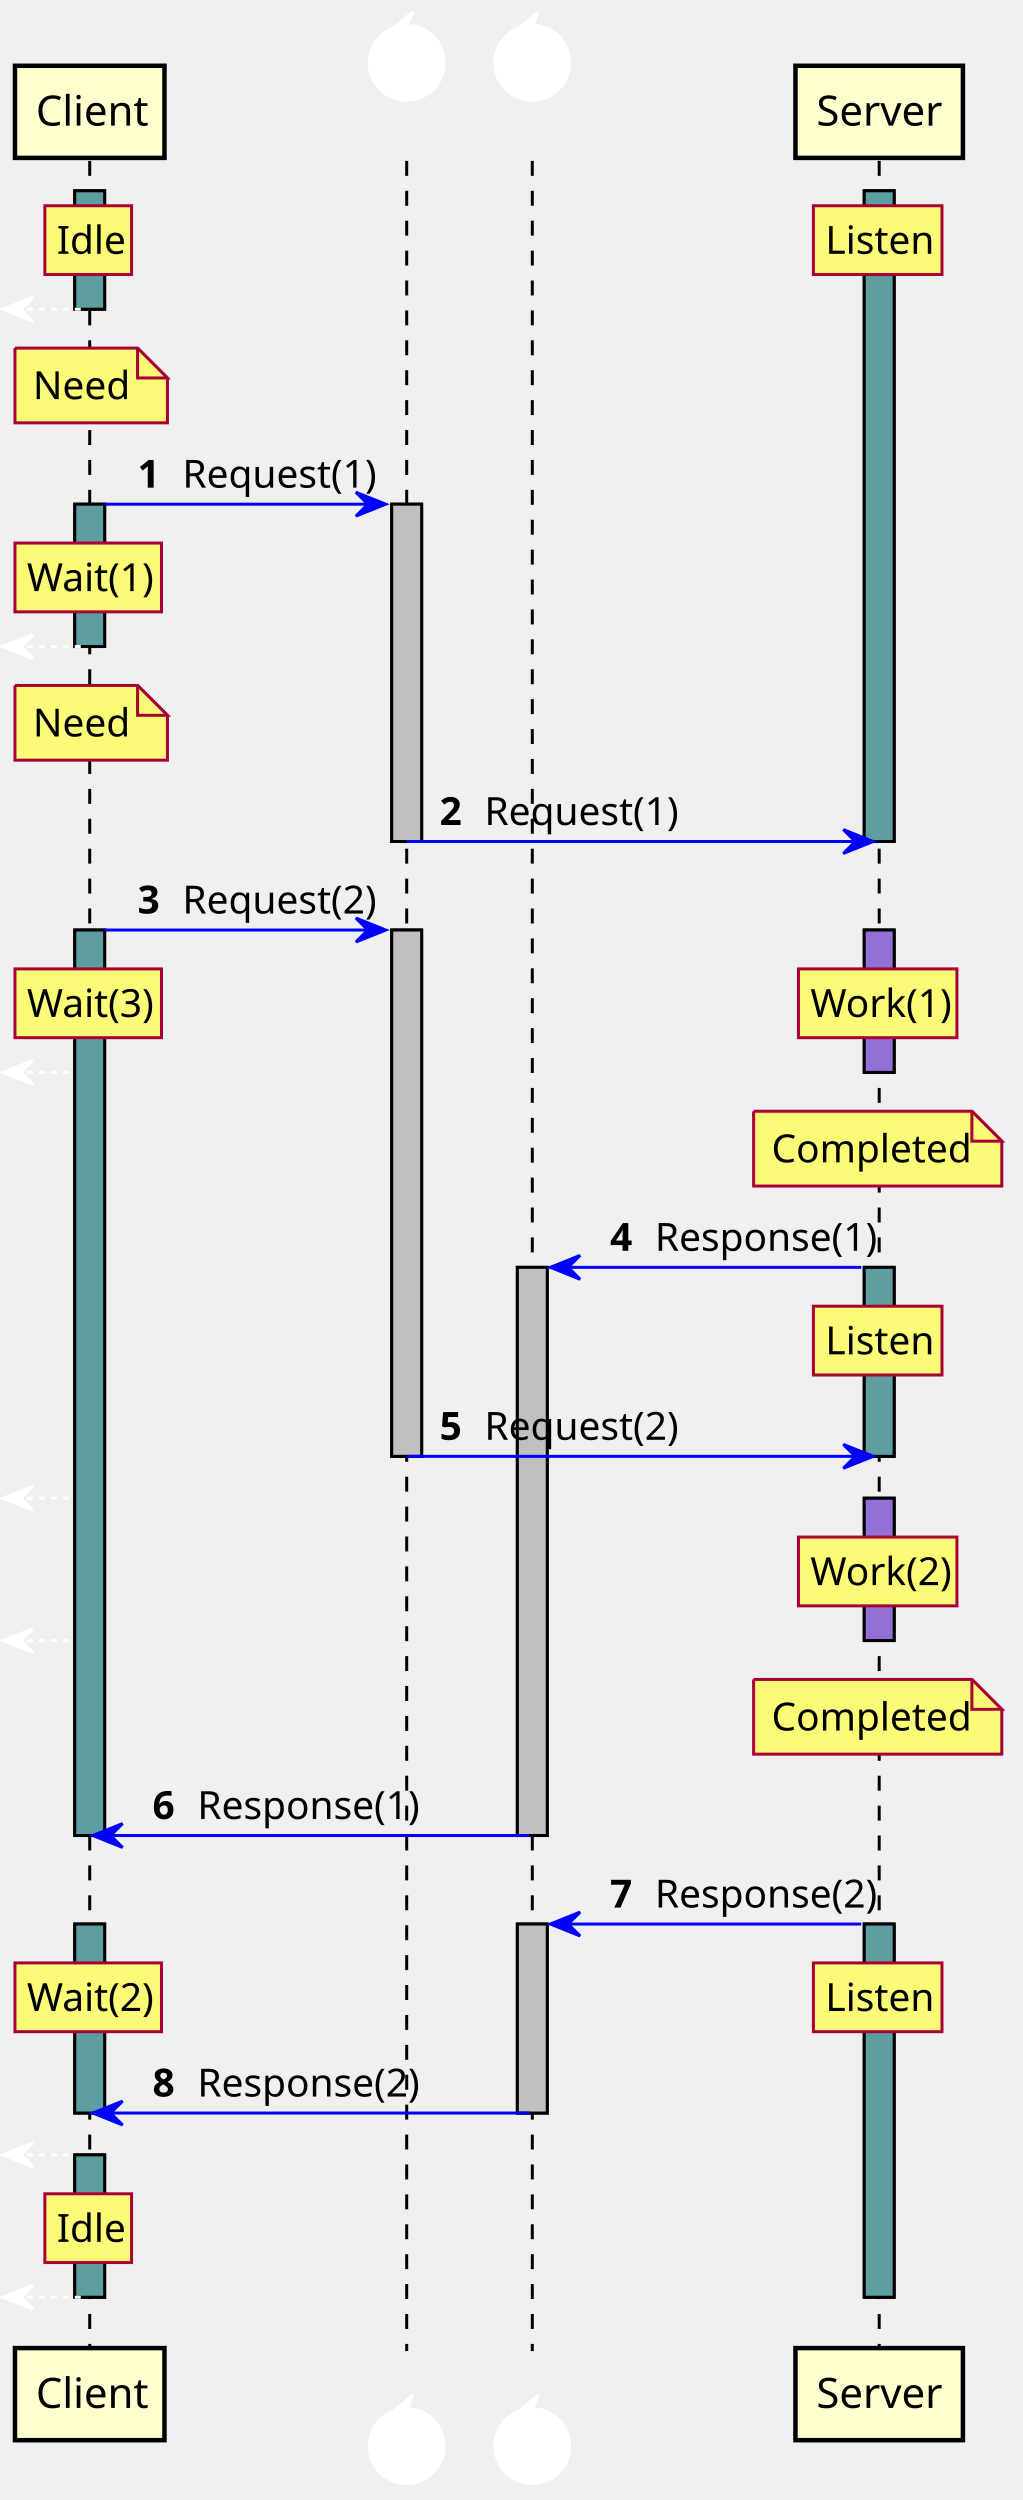
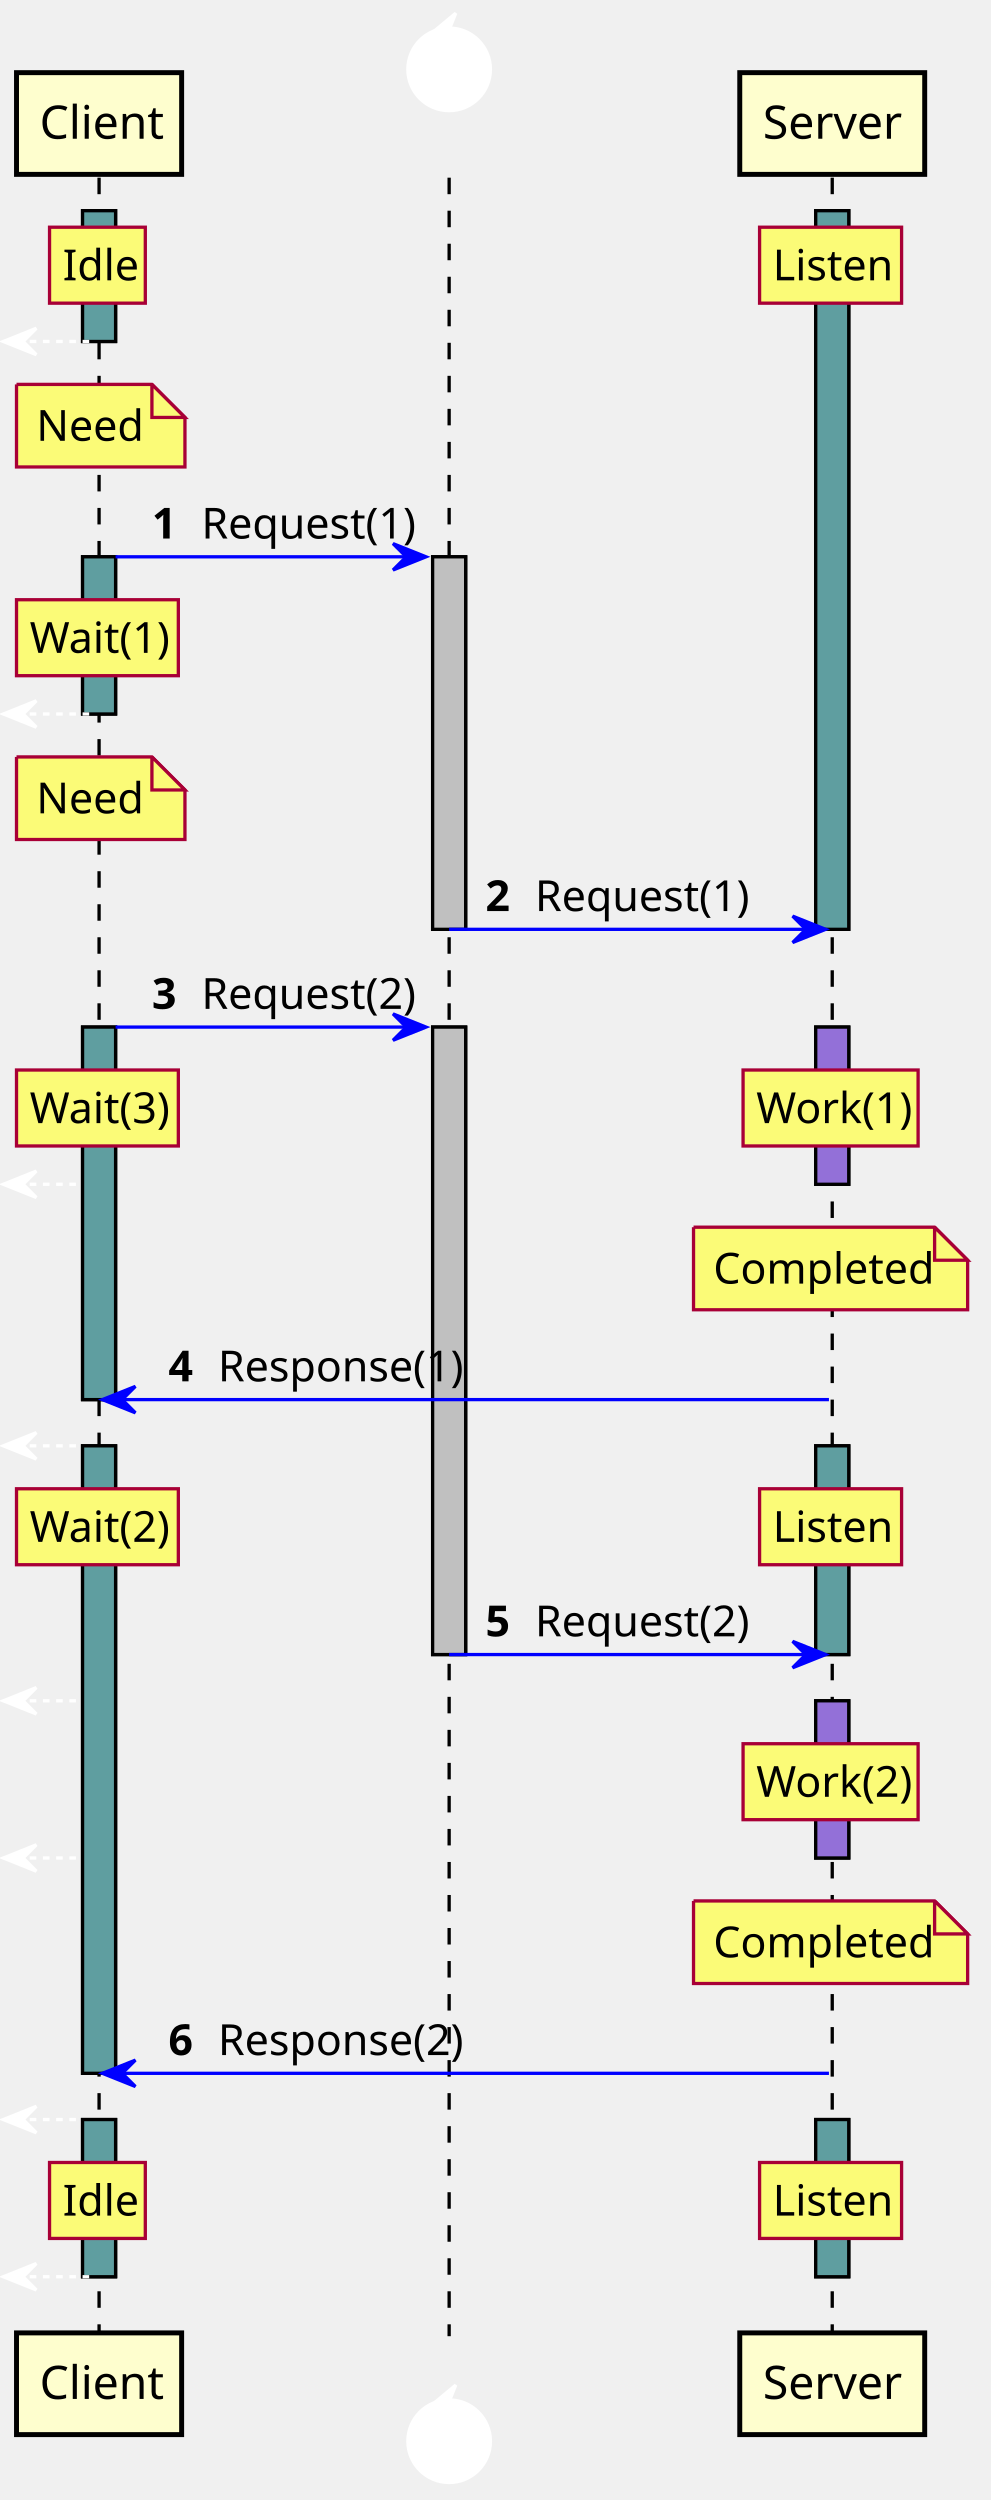
- <svg xmlns="http://www.w3.org/2000/svg" contentScriptType="application/ecmascript" contentStyleType="text/css" height="836px" preserveAspectRatio="none" style="width:342px;height:836px;" version="1.1" viewBox="0 0 342 836" width="342px" zoomAndPan="magnify">
+ <svg xmlns="http://www.w3.org/2000/svg" contentScriptType="application/ecmascript" contentStyleType="text/css" height="757px" preserveAspectRatio="none" style="width:300px;height:757px;" version="1.1" viewBox="0 0 300 757" width="300px" zoomAndPan="magnify">
  <defs />
  <g>
    <rect fill="#5F9EA0" height="39.6" style="stroke:#000000;stroke-width:1.0;" width="10" x="25" y="63.8" />
    <rect fill="#5F9EA0" height="47.6" style="stroke:#000000;stroke-width:1.0;" width="10" x="25" y="168.6" />
-     <rect fill="#5F9EA0" height="302.8" style="stroke:#000000;stroke-width:1.0;" width="10" x="25" y="311" />
-     <rect fill="#5F9EA0" height="63.2" style="stroke:#000000;stroke-width:1.0;" width="10" x="25" y="643.4" />
-     <rect fill="#5F9EA0" height="47.6" style="stroke:#000000;stroke-width:1.0;" width="10" x="25" y="720.6" />
+     <rect fill="#5F9EA0" height="112.8" style="stroke:#000000;stroke-width:1.0;" width="10" x="25" y="311" />
+     <rect fill="#5F9EA0" height="190" style="stroke:#000000;stroke-width:1.0;" width="10" x="25" y="437.8" />
+     <rect fill="#5F9EA0" height="47.6" style="stroke:#000000;stroke-width:1.0;" width="10" x="25" y="641.8" />
    <rect fill="#C0C0C0" height="112.8" style="stroke:#000000;stroke-width:1.0;" width="10" x="131" y="168.6" />
-     <rect fill="#C0C0C0" height="176" style="stroke:#000000;stroke-width:1.0;" width="10" x="131" y="311" />
-     <rect fill="#C0C0C0" height="190" style="stroke:#000000;stroke-width:1.0;" width="10" x="173" y="423.8" />
-     <rect fill="#C0C0C0" height="63.2" style="stroke:#000000;stroke-width:1.0;" width="10" x="173" y="643.4" />
-     <rect fill="#5F9EA0" height="217.6" style="stroke:#000000;stroke-width:1.0;" width="10" x="289" y="63.8" />
-     <rect fill="#9370D8" height="47.6" style="stroke:#000000;stroke-width:1.0;" width="10" x="289" y="311" />
-     <rect fill="#5F9EA0" height="63.2" style="stroke:#000000;stroke-width:1.0;" width="10" x="289" y="423.8" />
-     <rect fill="#9370D8" height="47.6" style="stroke:#000000;stroke-width:1.0;" width="10" x="289" y="501" />
-     <rect fill="#5F9EA0" height="124.8" style="stroke:#000000;stroke-width:1.0;" width="10" x="289" y="643.4" />
-     <line style="stroke:#000000;stroke-width:1.0;stroke-dasharray:5.0,5.0;" x1="30" x2="30" y1="53.8" y2="786.2" />
-     <line style="stroke:#000000;stroke-width:1.0;stroke-dasharray:5.0,5.0;" x1="136" x2="136" y1="53.8" y2="786.2" />
-     <line style="stroke:#000000;stroke-width:1.0;stroke-dasharray:5.0,5.0;" x1="178" x2="178" y1="53.8" y2="786.2" />
-     <line style="stroke:#000000;stroke-width:1.0;stroke-dasharray:5.0,5.0;" x1="294" x2="294" y1="53.8" y2="786.2" />
+     <rect fill="#C0C0C0" height="190" style="stroke:#000000;stroke-width:1.0;" width="10" x="131" y="311" />
+     <rect fill="#5F9EA0" height="217.6" style="stroke:#000000;stroke-width:1.0;" width="10" x="247" y="63.8" />
+     <rect fill="#9370D8" height="47.6" style="stroke:#000000;stroke-width:1.0;" width="10" x="247" y="311" />
+     <rect fill="#5F9EA0" height="63.2" style="stroke:#000000;stroke-width:1.0;" width="10" x="247" y="437.8" />
+     <rect fill="#9370D8" height="47.6" style="stroke:#000000;stroke-width:1.0;" width="10" x="247" y="515" />
+     <rect fill="#5F9EA0" height="47.6" style="stroke:#000000;stroke-width:1.0;" width="10" x="247" y="641.8" />
+     <line style="stroke:#000000;stroke-width:1.0;stroke-dasharray:5.0,5.0;" x1="30" x2="30" y1="53.8" y2="707.4" />
+     <line style="stroke:#000000;stroke-width:1.0;stroke-dasharray:5.0,5.0;" x1="136" x2="136" y1="53.8" y2="707.4" />
+     <line style="stroke:#000000;stroke-width:1.0;stroke-dasharray:5.0,5.0;" x1="252" x2="252" y1="53.8" y2="707.4" />
    <rect fill="#FEFECE" height="30.8" style="stroke:#000000;stroke-width:1.5;" width="50" x="5" y="22" />
    <text fill="#000000" font-family="sans-serif" font-size="14" lengthAdjust="spacing" textLength="36" x="12" y="42.006">Client</text>
-     <rect fill="#FEFECE" height="30.8" style="stroke:#000000;stroke-width:1.5;" width="50" x="5" y="785.2" />
-     <text fill="#000000" font-family="sans-serif" font-size="14" lengthAdjust="spacing" textLength="36" x="12" y="805.206">Client</text>
+     <rect fill="#FEFECE" height="30.8" style="stroke:#000000;stroke-width:1.5;" width="50" x="5" y="706.4" />
+     <text fill="#000000" font-family="sans-serif" font-size="14" lengthAdjust="spacing" textLength="36" x="12" y="726.406">Client</text>
    <text fill="#000000" font-family="sans-serif" font-size="14" lengthAdjust="spacing" textLength="0" x="135" y="50.006" />
    <ellipse cx="136" cy="21" fill="#FFFFFF" rx="12" ry="12" style="stroke:#FFFFFF;stroke-width:2.0;" />
    <polygon fill="#FFFFFF" points="132,9,138,4,136,9,138,14,132,9" style="stroke:#FFFFFF;stroke-width:1.0;" />
-     <text fill="#000000" font-family="sans-serif" font-size="14" lengthAdjust="spacing" textLength="0" x="135" y="798.206" />
-     <ellipse cx="136" cy="818" fill="#FFFFFF" rx="12" ry="12" style="stroke:#FFFFFF;stroke-width:2.0;" />
-     <polygon fill="#FFFFFF" points="132,806,138,801,136,806,138,811,132,806" style="stroke:#FFFFFF;stroke-width:1.0;" />
-     <text fill="#000000" font-family="sans-serif" font-size="14" lengthAdjust="spacing" textLength="0" x="177" y="50.006" />
-     <ellipse cx="178" cy="21" fill="#FFFFFF" rx="12" ry="12" style="stroke:#FFFFFF;stroke-width:2.0;" />
-     <polygon fill="#FFFFFF" points="174,9,180,4,178,9,180,14,174,9" style="stroke:#FFFFFF;stroke-width:1.0;" />
-     <text fill="#000000" font-family="sans-serif" font-size="14" lengthAdjust="spacing" textLength="0" x="177" y="798.206" />
-     <ellipse cx="178" cy="818" fill="#FFFFFF" rx="12" ry="12" style="stroke:#FFFFFF;stroke-width:2.0;" />
-     <polygon fill="#FFFFFF" points="174,806,180,801,178,806,180,811,174,806" style="stroke:#FFFFFF;stroke-width:1.0;" />
-     <rect fill="#FEFECE" height="30.8" style="stroke:#000000;stroke-width:1.5;" width="56" x="266" y="22" />
-     <text fill="#000000" font-family="sans-serif" font-size="14" lengthAdjust="spacing" textLength="42" x="273" y="42.006">Server</text>
-     <rect fill="#FEFECE" height="30.8" style="stroke:#000000;stroke-width:1.5;" width="56" x="266" y="785.2" />
-     <text fill="#000000" font-family="sans-serif" font-size="14" lengthAdjust="spacing" textLength="42" x="273" y="805.206">Server</text>
+     <text fill="#000000" font-family="sans-serif" font-size="14" lengthAdjust="spacing" textLength="0" x="135" y="719.406" />
+     <ellipse cx="136" cy="739.2" fill="#FFFFFF" rx="12" ry="12" style="stroke:#FFFFFF;stroke-width:2.0;" />
+     <polygon fill="#FFFFFF" points="132,727.2,138,722.2,136,727.2,138,732.2,132,727.2" style="stroke:#FFFFFF;stroke-width:1.0;" />
+     <rect fill="#FEFECE" height="30.8" style="stroke:#000000;stroke-width:1.5;" width="56" x="224" y="22" />
+     <text fill="#000000" font-family="sans-serif" font-size="14" lengthAdjust="spacing" textLength="42" x="231" y="42.006">Server</text>
+     <rect fill="#FEFECE" height="30.8" style="stroke:#000000;stroke-width:1.5;" width="56" x="224" y="706.4" />
+     <text fill="#000000" font-family="sans-serif" font-size="14" lengthAdjust="spacing" textLength="42" x="231" y="726.406">Server</text>
    <rect fill="#5F9EA0" height="39.6" style="stroke:#000000;stroke-width:1.0;" width="10" x="25" y="63.8" />
    <rect fill="#5F9EA0" height="47.6" style="stroke:#000000;stroke-width:1.0;" width="10" x="25" y="168.6" />
-     <rect fill="#5F9EA0" height="302.8" style="stroke:#000000;stroke-width:1.0;" width="10" x="25" y="311" />
-     <rect fill="#5F9EA0" height="63.2" style="stroke:#000000;stroke-width:1.0;" width="10" x="25" y="643.4" />
-     <rect fill="#5F9EA0" height="47.6" style="stroke:#000000;stroke-width:1.0;" width="10" x="25" y="720.6" />
+     <rect fill="#5F9EA0" height="112.8" style="stroke:#000000;stroke-width:1.0;" width="10" x="25" y="311" />
+     <rect fill="#5F9EA0" height="190" style="stroke:#000000;stroke-width:1.0;" width="10" x="25" y="437.8" />
+     <rect fill="#5F9EA0" height="47.6" style="stroke:#000000;stroke-width:1.0;" width="10" x="25" y="641.8" />
    <rect fill="#C0C0C0" height="112.8" style="stroke:#000000;stroke-width:1.0;" width="10" x="131" y="168.6" />
-     <rect fill="#C0C0C0" height="176" style="stroke:#000000;stroke-width:1.0;" width="10" x="131" y="311" />
-     <rect fill="#C0C0C0" height="190" style="stroke:#000000;stroke-width:1.0;" width="10" x="173" y="423.8" />
-     <rect fill="#C0C0C0" height="63.2" style="stroke:#000000;stroke-width:1.0;" width="10" x="173" y="643.4" />
-     <rect fill="#5F9EA0" height="217.6" style="stroke:#000000;stroke-width:1.0;" width="10" x="289" y="63.8" />
-     <rect fill="#9370D8" height="47.6" style="stroke:#000000;stroke-width:1.0;" width="10" x="289" y="311" />
-     <rect fill="#5F9EA0" height="63.2" style="stroke:#000000;stroke-width:1.0;" width="10" x="289" y="423.8" />
-     <rect fill="#9370D8" height="47.6" style="stroke:#000000;stroke-width:1.0;" width="10" x="289" y="501" />
-     <rect fill="#5F9EA0" height="124.8" style="stroke:#000000;stroke-width:1.0;" width="10" x="289" y="643.4" />
+     <rect fill="#C0C0C0" height="190" style="stroke:#000000;stroke-width:1.0;" width="10" x="131" y="311" />
+     <rect fill="#5F9EA0" height="217.6" style="stroke:#000000;stroke-width:1.0;" width="10" x="247" y="63.8" />
+     <rect fill="#9370D8" height="47.6" style="stroke:#000000;stroke-width:1.0;" width="10" x="247" y="311" />
+     <rect fill="#5F9EA0" height="63.2" style="stroke:#000000;stroke-width:1.0;" width="10" x="247" y="437.8" />
+     <rect fill="#9370D8" height="47.6" style="stroke:#000000;stroke-width:1.0;" width="10" x="247" y="515" />
+     <rect fill="#5F9EA0" height="47.6" style="stroke:#000000;stroke-width:1.0;" width="10" x="247" y="641.8" />
    <rect fill="#FBFB77" height="23" style="stroke:#A80036;stroke-width:1.0;" width="29" x="15" y="68.8" />
    <text fill="#000000" font-family="sans-serif" font-size="13" lengthAdjust="spacing" textLength="21" x="19" y="84.877">Idle</text>
-     <rect fill="#FBFB77" height="23" style="stroke:#A80036;stroke-width:1.0;" width="43" x="272" y="68.8" />
-     <text fill="#000000" font-family="sans-serif" font-size="13" lengthAdjust="spacing" textLength="35" x="276" y="84.877">Listen</text>
+     <rect fill="#FBFB77" height="23" style="stroke:#A80036;stroke-width:1.0;" width="43" x="230" y="68.8" />
+     <text fill="#000000" font-family="sans-serif" font-size="13" lengthAdjust="spacing" textLength="35" x="234" y="84.877">Listen</text>
    <polygon fill="#FFFFFF" points="11,99.4,1,103.4,11,107.4,7,103.4" style="stroke:#FFFFFF;stroke-width:1.0;" />
    <line style="stroke:#FFFFFF;stroke-width:1.0;stroke-dasharray:2.0,2.0;" x1="5" x2="29" y1="103.4" y2="103.4" />
    <path d="M5,116.4 L5,141.4 L56,141.4 L56,126.4 L46,116.4 L5,116.4 " fill="#FBFB77" style="stroke:#A80036;stroke-width:1.0;" />
    <path d="M46,116.4 L46,126.4 L56,126.4 L46,116.4 " fill="#FBFB77" style="stroke:#A80036;stroke-width:1.0;" />
    <text fill="#000000" font-family="sans-serif" font-size="13" lengthAdjust="spacing" textLength="30" x="11" y="133.477">Need</text>
    <polygon fill="#0000FF" points="119,164.6,129,168.6,119,172.6,123,168.6" style="stroke:#0000FF;stroke-width:1.0;" />
    <line style="stroke:#0000FF;stroke-width:1.0;" x1="35" x2="125" y1="168.6" y2="168.6" />
    <text fill="#000000" font-family="sans-serif" font-size="13" lengthAdjust="spacing" textLength="0" x="46" y="163.077" />
    <text fill="#000000" font-family="sans-serif" font-size="13" font-weight="bold" lengthAdjust="spacing" textLength="7" x="46" y="163.077">1</text>
    <text fill="#000000" font-family="sans-serif" font-size="13" lengthAdjust="spacing" textLength="0" x="57" y="163.077" />
    <text fill="#000000" font-family="sans-serif" font-size="13" lengthAdjust="spacing" textLength="63" x="61" y="163.077">Request(1)</text>
    <rect fill="#FBFB77" height="23" style="stroke:#A80036;stroke-width:1.0;" width="49" x="5" y="181.6" />
    <text fill="#000000" font-family="sans-serif" font-size="13" lengthAdjust="spacing" textLength="41" x="9" y="197.677">Wait(1)</text>
    <polygon fill="#FFFFFF" points="11,212.2,1,216.2,11,220.2,7,216.2" style="stroke:#FFFFFF;stroke-width:1.0;" />
    <line style="stroke:#FFFFFF;stroke-width:1.0;stroke-dasharray:2.0,2.0;" x1="5" x2="29" y1="216.2" y2="216.2" />
    <path d="M5,229.2 L5,254.2 L56,254.2 L56,239.2 L46,229.2 L5,229.2 " fill="#FBFB77" style="stroke:#A80036;stroke-width:1.0;" />
    <path d="M46,229.2 L46,239.2 L56,239.2 L46,229.2 " fill="#FBFB77" style="stroke:#A80036;stroke-width:1.0;" />
    <text fill="#000000" font-family="sans-serif" font-size="13" lengthAdjust="spacing" textLength="30" x="11" y="246.277">Need</text>
-     <polygon fill="#0000FF" points="282,277.4,292,281.4,282,285.4,286,281.4" style="stroke:#0000FF;stroke-width:1.0;" />
-     <line style="stroke:#0000FF;stroke-width:1.0;" x1="136" x2="288" y1="281.4" y2="281.4" />
+     <polygon fill="#0000FF" points="240,277.4,250,281.4,240,285.4,244,281.4" style="stroke:#0000FF;stroke-width:1.0;" />
+     <line style="stroke:#0000FF;stroke-width:1.0;" x1="136" x2="246" y1="281.4" y2="281.4" />
    <text fill="#000000" font-family="sans-serif" font-size="13" lengthAdjust="spacing" textLength="0" x="147" y="275.877" />
    <text fill="#000000" font-family="sans-serif" font-size="13" font-weight="bold" lengthAdjust="spacing" textLength="7" x="147" y="275.877">2</text>
    <text fill="#000000" font-family="sans-serif" font-size="13" lengthAdjust="spacing" textLength="0" x="158" y="275.877" />
    <text fill="#000000" font-family="sans-serif" font-size="13" lengthAdjust="spacing" textLength="63" x="162" y="275.877">Request(1)</text>
    <polygon fill="#0000FF" points="119,307,129,311,119,315,123,311" style="stroke:#0000FF;stroke-width:1.0;" />
    <line style="stroke:#0000FF;stroke-width:1.0;" x1="35" x2="125" y1="311" y2="311" />
    <text fill="#000000" font-family="sans-serif" font-size="13" lengthAdjust="spacing" textLength="0" x="46" y="305.477" />
    <text fill="#000000" font-family="sans-serif" font-size="13" font-weight="bold" lengthAdjust="spacing" textLength="7" x="46" y="305.477">3</text>
    <text fill="#000000" font-family="sans-serif" font-size="13" lengthAdjust="spacing" textLength="0" x="57" y="305.477" />
    <text fill="#000000" font-family="sans-serif" font-size="13" lengthAdjust="spacing" textLength="63" x="61" y="305.477">Request(2)</text>
    <rect fill="#FBFB77" height="23" style="stroke:#A80036;stroke-width:1.0;" width="49" x="5" y="324" />
    <text fill="#000000" font-family="sans-serif" font-size="13" lengthAdjust="spacing" textLength="41" x="9" y="340.077">Wait(3)</text>
-     <rect fill="#FBFB77" height="23" style="stroke:#A80036;stroke-width:1.0;" width="53" x="267" y="324" />
-     <text fill="#000000" font-family="sans-serif" font-size="13" lengthAdjust="spacing" textLength="45" x="271" y="340.077">Work(1)</text>
+     <rect fill="#FBFB77" height="23" style="stroke:#A80036;stroke-width:1.0;" width="53" x="225" y="324" />
+     <text fill="#000000" font-family="sans-serif" font-size="13" lengthAdjust="spacing" textLength="45" x="229" y="340.077">Work(1)</text>
    <polygon fill="#FFFFFF" points="11,354.6,1,358.6,11,362.6,7,358.6" style="stroke:#FFFFFF;stroke-width:1.0;" />
    <line style="stroke:#FFFFFF;stroke-width:1.0;stroke-dasharray:2.0,2.0;" x1="5" x2="24" y1="358.6" y2="358.6" />
-     <path d="M252,371.6 L252,396.6 L335,396.6 L335,381.6 L325,371.6 L252,371.6 " fill="#FBFB77" style="stroke:#A80036;stroke-width:1.0;" />
-     <path d="M325,371.6 L325,381.6 L335,381.6 L325,371.6 " fill="#FBFB77" style="stroke:#A80036;stroke-width:1.0;" />
-     <text fill="#000000" font-family="sans-serif" font-size="13" lengthAdjust="spacing" textLength="62" x="258" y="388.677">Completed</text>
-     <polygon fill="#0000FF" points="194,419.8,184,423.8,194,427.8,190,423.8" style="stroke:#0000FF;stroke-width:1.0;" />
-     <line style="stroke:#0000FF;stroke-width:1.0;" x1="188" x2="288" y1="423.8" y2="423.8" />
-     <text fill="#000000" font-family="sans-serif" font-size="13" lengthAdjust="spacing" textLength="0" x="204" y="418.277" />
-     <text fill="#000000" font-family="sans-serif" font-size="13" font-weight="bold" lengthAdjust="spacing" textLength="7" x="204" y="418.277">4</text>
-     <text fill="#000000" font-family="sans-serif" font-size="13" lengthAdjust="spacing" textLength="0" x="215" y="418.277" />
-     <text fill="#000000" font-family="sans-serif" font-size="13" lengthAdjust="spacing" textLength="73" x="219" y="418.277">Response(1)</text>
-     <rect fill="#FBFB77" height="23" style="stroke:#A80036;stroke-width:1.0;" width="43" x="272" y="436.8" />
-     <text fill="#000000" font-family="sans-serif" font-size="13" lengthAdjust="spacing" textLength="35" x="276" y="452.877">Listen</text>
-     <polygon fill="#0000FF" points="282,483,292,487,282,491,286,487" style="stroke:#0000FF;stroke-width:1.0;" />
-     <line style="stroke:#0000FF;stroke-width:1.0;" x1="136" x2="288" y1="487" y2="487" />
-     <text fill="#000000" font-family="sans-serif" font-size="13" lengthAdjust="spacing" textLength="0" x="147" y="481.477" />
-     <text fill="#000000" font-family="sans-serif" font-size="13" font-weight="bold" lengthAdjust="spacing" textLength="7" x="147" y="481.477">5</text>
-     <text fill="#000000" font-family="sans-serif" font-size="13" lengthAdjust="spacing" textLength="0" x="158" y="481.477" />
-     <text fill="#000000" font-family="sans-serif" font-size="13" lengthAdjust="spacing" textLength="63" x="162" y="481.477">Request(2)</text>
-     <polygon fill="#FFFFFF" points="11,497,1,501,11,505,7,501" style="stroke:#FFFFFF;stroke-width:1.0;" />
-     <line style="stroke:#FFFFFF;stroke-width:1.0;stroke-dasharray:2.0,2.0;" x1="5" x2="24" y1="501" y2="501" />
-     <rect fill="#FBFB77" height="23" style="stroke:#A80036;stroke-width:1.0;" width="53" x="267" y="514" />
-     <text fill="#000000" font-family="sans-serif" font-size="13" lengthAdjust="spacing" textLength="45" x="271" y="530.077">Work(2)</text>
-     <polygon fill="#FFFFFF" points="11,544.6,1,548.6,11,552.6,7,548.6" style="stroke:#FFFFFF;stroke-width:1.0;" />
-     <line style="stroke:#FFFFFF;stroke-width:1.0;stroke-dasharray:2.0,2.0;" x1="5" x2="24" y1="548.6" y2="548.6" />
-     <path d="M252,561.6 L252,586.6 L335,586.6 L335,571.6 L325,561.6 L252,561.6 " fill="#FBFB77" style="stroke:#A80036;stroke-width:1.0;" />
-     <path d="M325,561.6 L325,571.6 L335,571.6 L325,561.6 " fill="#FBFB77" style="stroke:#A80036;stroke-width:1.0;" />
-     <text fill="#000000" font-family="sans-serif" font-size="13" lengthAdjust="spacing" textLength="62" x="258" y="578.677">Completed</text>
-     <polygon fill="#0000FF" points="41,609.8,31,613.8,41,617.8,37,613.8" style="stroke:#0000FF;stroke-width:1.0;" />
-     <line style="stroke:#0000FF;stroke-width:1.0;" x1="35" x2="177" y1="613.8" y2="613.8" />
-     <text fill="#000000" font-family="sans-serif" font-size="13" lengthAdjust="spacing" textLength="0" x="51" y="608.277" />
-     <text fill="#000000" font-family="sans-serif" font-size="13" font-weight="bold" lengthAdjust="spacing" textLength="7" x="51" y="608.277">6</text>
-     <text fill="#000000" font-family="sans-serif" font-size="13" lengthAdjust="spacing" textLength="0" x="62" y="608.277" />
-     <text fill="#000000" font-family="sans-serif" font-size="13" lengthAdjust="spacing" textLength="73" x="66" y="608.277">Response(1)</text>
-     <polygon fill="#0000FF" points="194,639.4,184,643.4,194,647.4,190,643.4" style="stroke:#0000FF;stroke-width:1.0;" />
-     <line style="stroke:#0000FF;stroke-width:1.0;" x1="188" x2="288" y1="643.4" y2="643.4" />
-     <text fill="#000000" font-family="sans-serif" font-size="13" lengthAdjust="spacing" textLength="0" x="204" y="637.877" />
-     <text fill="#000000" font-family="sans-serif" font-size="13" font-weight="bold" lengthAdjust="spacing" textLength="7" x="204" y="637.877">7</text>
-     <text fill="#000000" font-family="sans-serif" font-size="13" lengthAdjust="spacing" textLength="0" x="215" y="637.877" />
-     <text fill="#000000" font-family="sans-serif" font-size="13" lengthAdjust="spacing" textLength="73" x="219" y="637.877">Response(2)</text>
-     <rect fill="#FBFB77" height="23" style="stroke:#A80036;stroke-width:1.0;" width="43" x="272" y="656.4" />
-     <text fill="#000000" font-family="sans-serif" font-size="13" lengthAdjust="spacing" textLength="35" x="276" y="672.477">Listen</text>
-     <rect fill="#FBFB77" height="23" style="stroke:#A80036;stroke-width:1.0;" width="49" x="5" y="656.4" />
-     <text fill="#000000" font-family="sans-serif" font-size="13" lengthAdjust="spacing" textLength="41" x="9" y="672.477">Wait(2)</text>
-     <polygon fill="#0000FF" points="41,702.6,31,706.6,41,710.6,37,706.6" style="stroke:#0000FF;stroke-width:1.0;" />
-     <line style="stroke:#0000FF;stroke-width:1.0;" x1="35" x2="177" y1="706.6" y2="706.6" />
-     <text fill="#000000" font-family="sans-serif" font-size="13" lengthAdjust="spacing" textLength="0" x="51" y="701.077" />
-     <text fill="#000000" font-family="sans-serif" font-size="13" font-weight="bold" lengthAdjust="spacing" textLength="7" x="51" y="701.077">8</text>
-     <text fill="#000000" font-family="sans-serif" font-size="13" lengthAdjust="spacing" textLength="0" x="62" y="701.077" />
-     <text fill="#000000" font-family="sans-serif" font-size="13" lengthAdjust="spacing" textLength="73" x="66" y="701.077">Response(2)</text>
-     <polygon fill="#FFFFFF" points="11,716.6,1,720.6,11,724.6,7,720.6" style="stroke:#FFFFFF;stroke-width:1.0;" />
-     <line style="stroke:#FFFFFF;stroke-width:1.0;stroke-dasharray:2.0,2.0;" x1="5" x2="24" y1="720.6" y2="720.6" />
-     <rect fill="#FBFB77" height="23" style="stroke:#A80036;stroke-width:1.0;" width="29" x="15" y="733.6" />
-     <text fill="#000000" font-family="sans-serif" font-size="13" lengthAdjust="spacing" textLength="21" x="19" y="749.677">Idle</text>
-     <polygon fill="#FFFFFF" points="11,764.2,1,768.2,11,772.2,7,768.2" style="stroke:#FFFFFF;stroke-width:1.0;" />
-     <line style="stroke:#FFFFFF;stroke-width:1.0;stroke-dasharray:2.0,2.0;" x1="5" x2="29" y1="768.2" y2="768.2" />
+     <path d="M210,371.6 L210,396.6 L293,396.6 L293,381.6 L283,371.6 L210,371.6 " fill="#FBFB77" style="stroke:#A80036;stroke-width:1.0;" />
+     <path d="M283,371.6 L283,381.6 L293,381.6 L283,371.6 " fill="#FBFB77" style="stroke:#A80036;stroke-width:1.0;" />
+     <text fill="#000000" font-family="sans-serif" font-size="13" lengthAdjust="spacing" textLength="62" x="216" y="388.677">Completed</text>
+     <polygon fill="#0000FF" points="41,419.8,31,423.8,41,427.8,37,423.8" style="stroke:#0000FF;stroke-width:1.0;" />
+     <line style="stroke:#0000FF;stroke-width:1.0;" x1="35" x2="251" y1="423.8" y2="423.8" />
+     <text fill="#000000" font-family="sans-serif" font-size="13" lengthAdjust="spacing" textLength="0" x="51" y="418.277" />
+     <text fill="#000000" font-family="sans-serif" font-size="13" font-weight="bold" lengthAdjust="spacing" textLength="7" x="51" y="418.277">4</text>
+     <text fill="#000000" font-family="sans-serif" font-size="13" lengthAdjust="spacing" textLength="0" x="62" y="418.277" />
+     <text fill="#000000" font-family="sans-serif" font-size="13" lengthAdjust="spacing" textLength="73" x="66" y="418.277">Response(1)</text>
+     <polygon fill="#FFFFFF" points="11,433.8,1,437.8,11,441.8,7,437.8" style="stroke:#FFFFFF;stroke-width:1.0;" />
+     <line style="stroke:#FFFFFF;stroke-width:1.0;stroke-dasharray:2.0,2.0;" x1="5" x2="24" y1="437.8" y2="437.8" />
+     <rect fill="#FBFB77" height="23" style="stroke:#A80036;stroke-width:1.0;" width="43" x="230" y="450.8" />
+     <text fill="#000000" font-family="sans-serif" font-size="13" lengthAdjust="spacing" textLength="35" x="234" y="466.877">Listen</text>
+     <rect fill="#FBFB77" height="23" style="stroke:#A80036;stroke-width:1.0;" width="49" x="5" y="450.8" />
+     <text fill="#000000" font-family="sans-serif" font-size="13" lengthAdjust="spacing" textLength="41" x="9" y="466.877">Wait(2)</text>
+     <polygon fill="#0000FF" points="240,497,250,501,240,505,244,501" style="stroke:#0000FF;stroke-width:1.0;" />
+     <line style="stroke:#0000FF;stroke-width:1.0;" x1="136" x2="246" y1="501" y2="501" />
+     <text fill="#000000" font-family="sans-serif" font-size="13" lengthAdjust="spacing" textLength="0" x="147" y="495.477" />
+     <text fill="#000000" font-family="sans-serif" font-size="13" font-weight="bold" lengthAdjust="spacing" textLength="7" x="147" y="495.477">5</text>
+     <text fill="#000000" font-family="sans-serif" font-size="13" lengthAdjust="spacing" textLength="0" x="158" y="495.477" />
+     <text fill="#000000" font-family="sans-serif" font-size="13" lengthAdjust="spacing" textLength="63" x="162" y="495.477">Request(2)</text>
+     <polygon fill="#FFFFFF" points="11,511,1,515,11,519,7,515" style="stroke:#FFFFFF;stroke-width:1.0;" />
+     <line style="stroke:#FFFFFF;stroke-width:1.0;stroke-dasharray:2.0,2.0;" x1="5" x2="24" y1="515" y2="515" />
+     <rect fill="#FBFB77" height="23" style="stroke:#A80036;stroke-width:1.0;" width="53" x="225" y="528" />
+     <text fill="#000000" font-family="sans-serif" font-size="13" lengthAdjust="spacing" textLength="45" x="229" y="544.077">Work(2)</text>
+     <polygon fill="#FFFFFF" points="11,558.6,1,562.6,11,566.6,7,562.6" style="stroke:#FFFFFF;stroke-width:1.0;" />
+     <line style="stroke:#FFFFFF;stroke-width:1.0;stroke-dasharray:2.0,2.0;" x1="5" x2="24" y1="562.6" y2="562.6" />
+     <path d="M210,575.6 L210,600.6 L293,600.6 L293,585.6 L283,575.6 L210,575.6 " fill="#FBFB77" style="stroke:#A80036;stroke-width:1.0;" />
+     <path d="M283,575.6 L283,585.6 L293,585.6 L283,575.6 " fill="#FBFB77" style="stroke:#A80036;stroke-width:1.0;" />
+     <text fill="#000000" font-family="sans-serif" font-size="13" lengthAdjust="spacing" textLength="62" x="216" y="592.677">Completed</text>
+     <polygon fill="#0000FF" points="41,623.8,31,627.8,41,631.8,37,627.8" style="stroke:#0000FF;stroke-width:1.0;" />
+     <line style="stroke:#0000FF;stroke-width:1.0;" x1="35" x2="251" y1="627.8" y2="627.8" />
+     <text fill="#000000" font-family="sans-serif" font-size="13" lengthAdjust="spacing" textLength="0" x="51" y="622.277" />
+     <text fill="#000000" font-family="sans-serif" font-size="13" font-weight="bold" lengthAdjust="spacing" textLength="7" x="51" y="622.277">6</text>
+     <text fill="#000000" font-family="sans-serif" font-size="13" lengthAdjust="spacing" textLength="0" x="62" y="622.277" />
+     <text fill="#000000" font-family="sans-serif" font-size="13" lengthAdjust="spacing" textLength="73" x="66" y="622.277">Response(2)</text>
+     <polygon fill="#FFFFFF" points="11,637.8,1,641.8,11,645.8,7,641.8" style="stroke:#FFFFFF;stroke-width:1.0;" />
+     <line style="stroke:#FFFFFF;stroke-width:1.0;stroke-dasharray:2.0,2.0;" x1="5" x2="24" y1="641.8" y2="641.8" />
+     <rect fill="#FBFB77" height="23" style="stroke:#A80036;stroke-width:1.0;" width="43" x="230" y="654.8" />
+     <text fill="#000000" font-family="sans-serif" font-size="13" lengthAdjust="spacing" textLength="35" x="234" y="670.877">Listen</text>
+     <rect fill="#FBFB77" height="23" style="stroke:#A80036;stroke-width:1.0;" width="29" x="15" y="654.8" />
+     <text fill="#000000" font-family="sans-serif" font-size="13" lengthAdjust="spacing" textLength="21" x="19" y="670.877">Idle</text>
+     <polygon fill="#FFFFFF" points="11,685.4,1,689.4,11,693.4,7,689.4" style="stroke:#FFFFFF;stroke-width:1.0;" />
+     <line style="stroke:#FFFFFF;stroke-width:1.0;stroke-dasharray:2.0,2.0;" x1="5" x2="29" y1="689.4" y2="689.4" />
  </g>
</svg>
